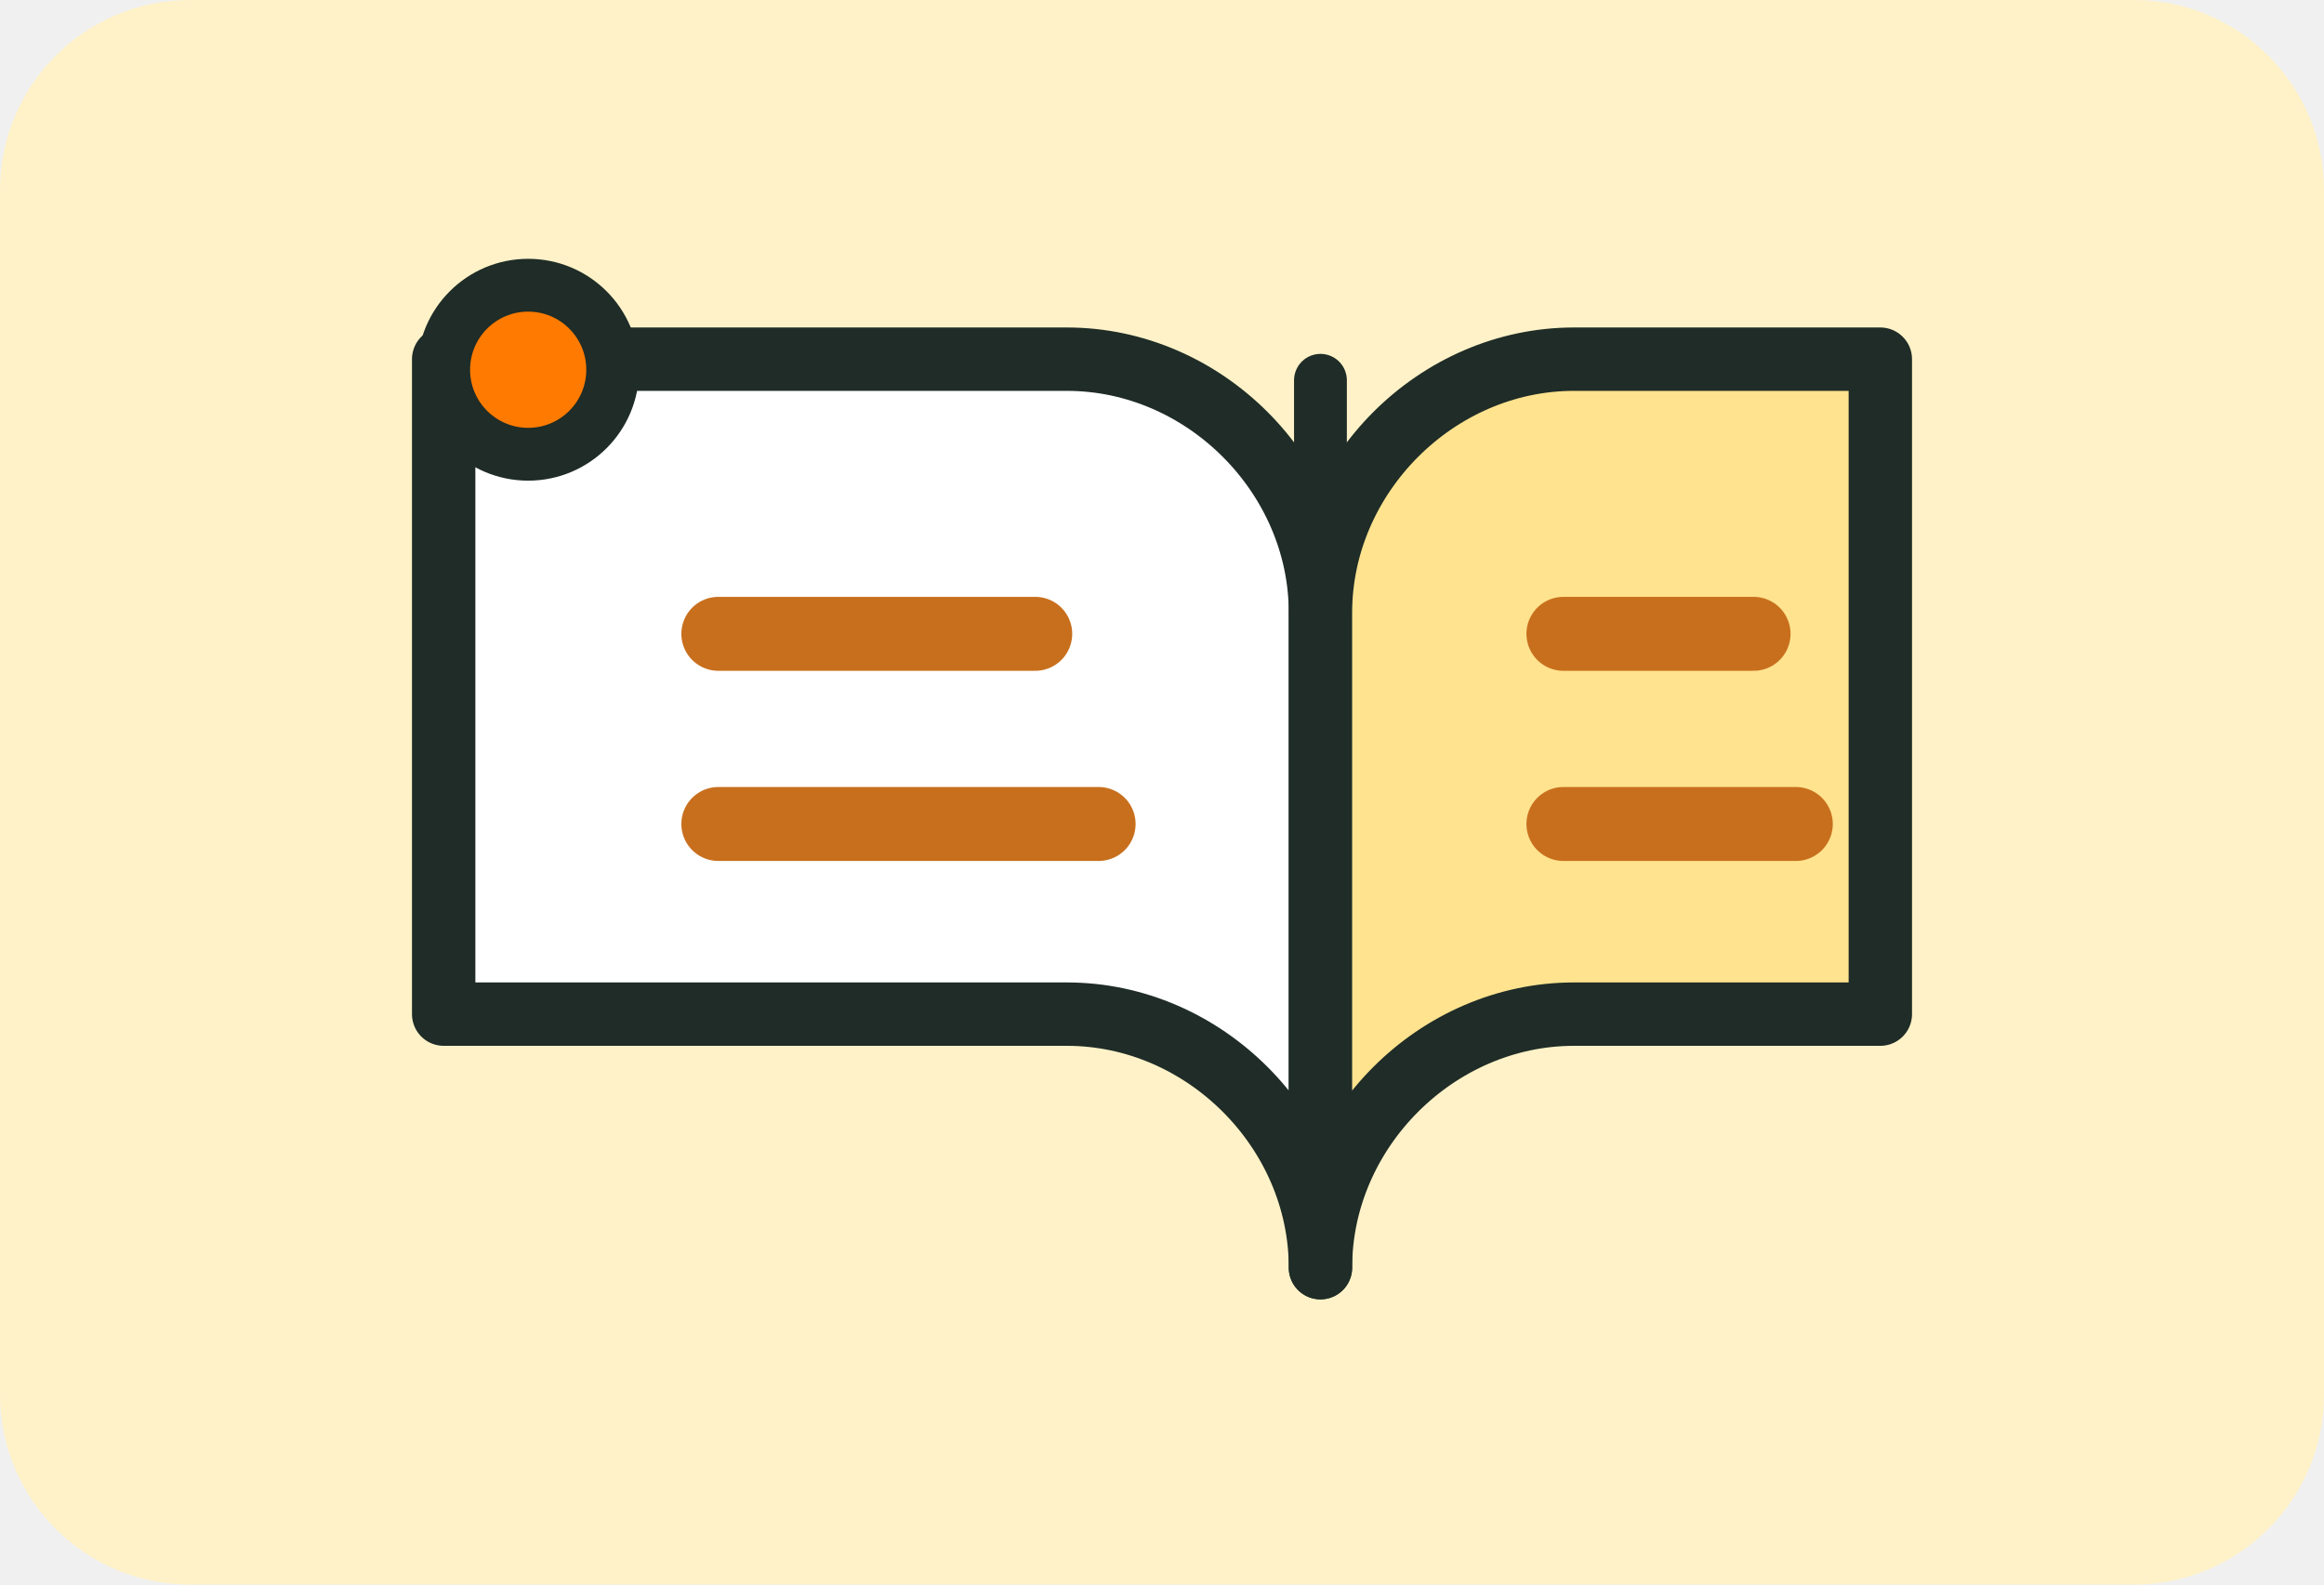
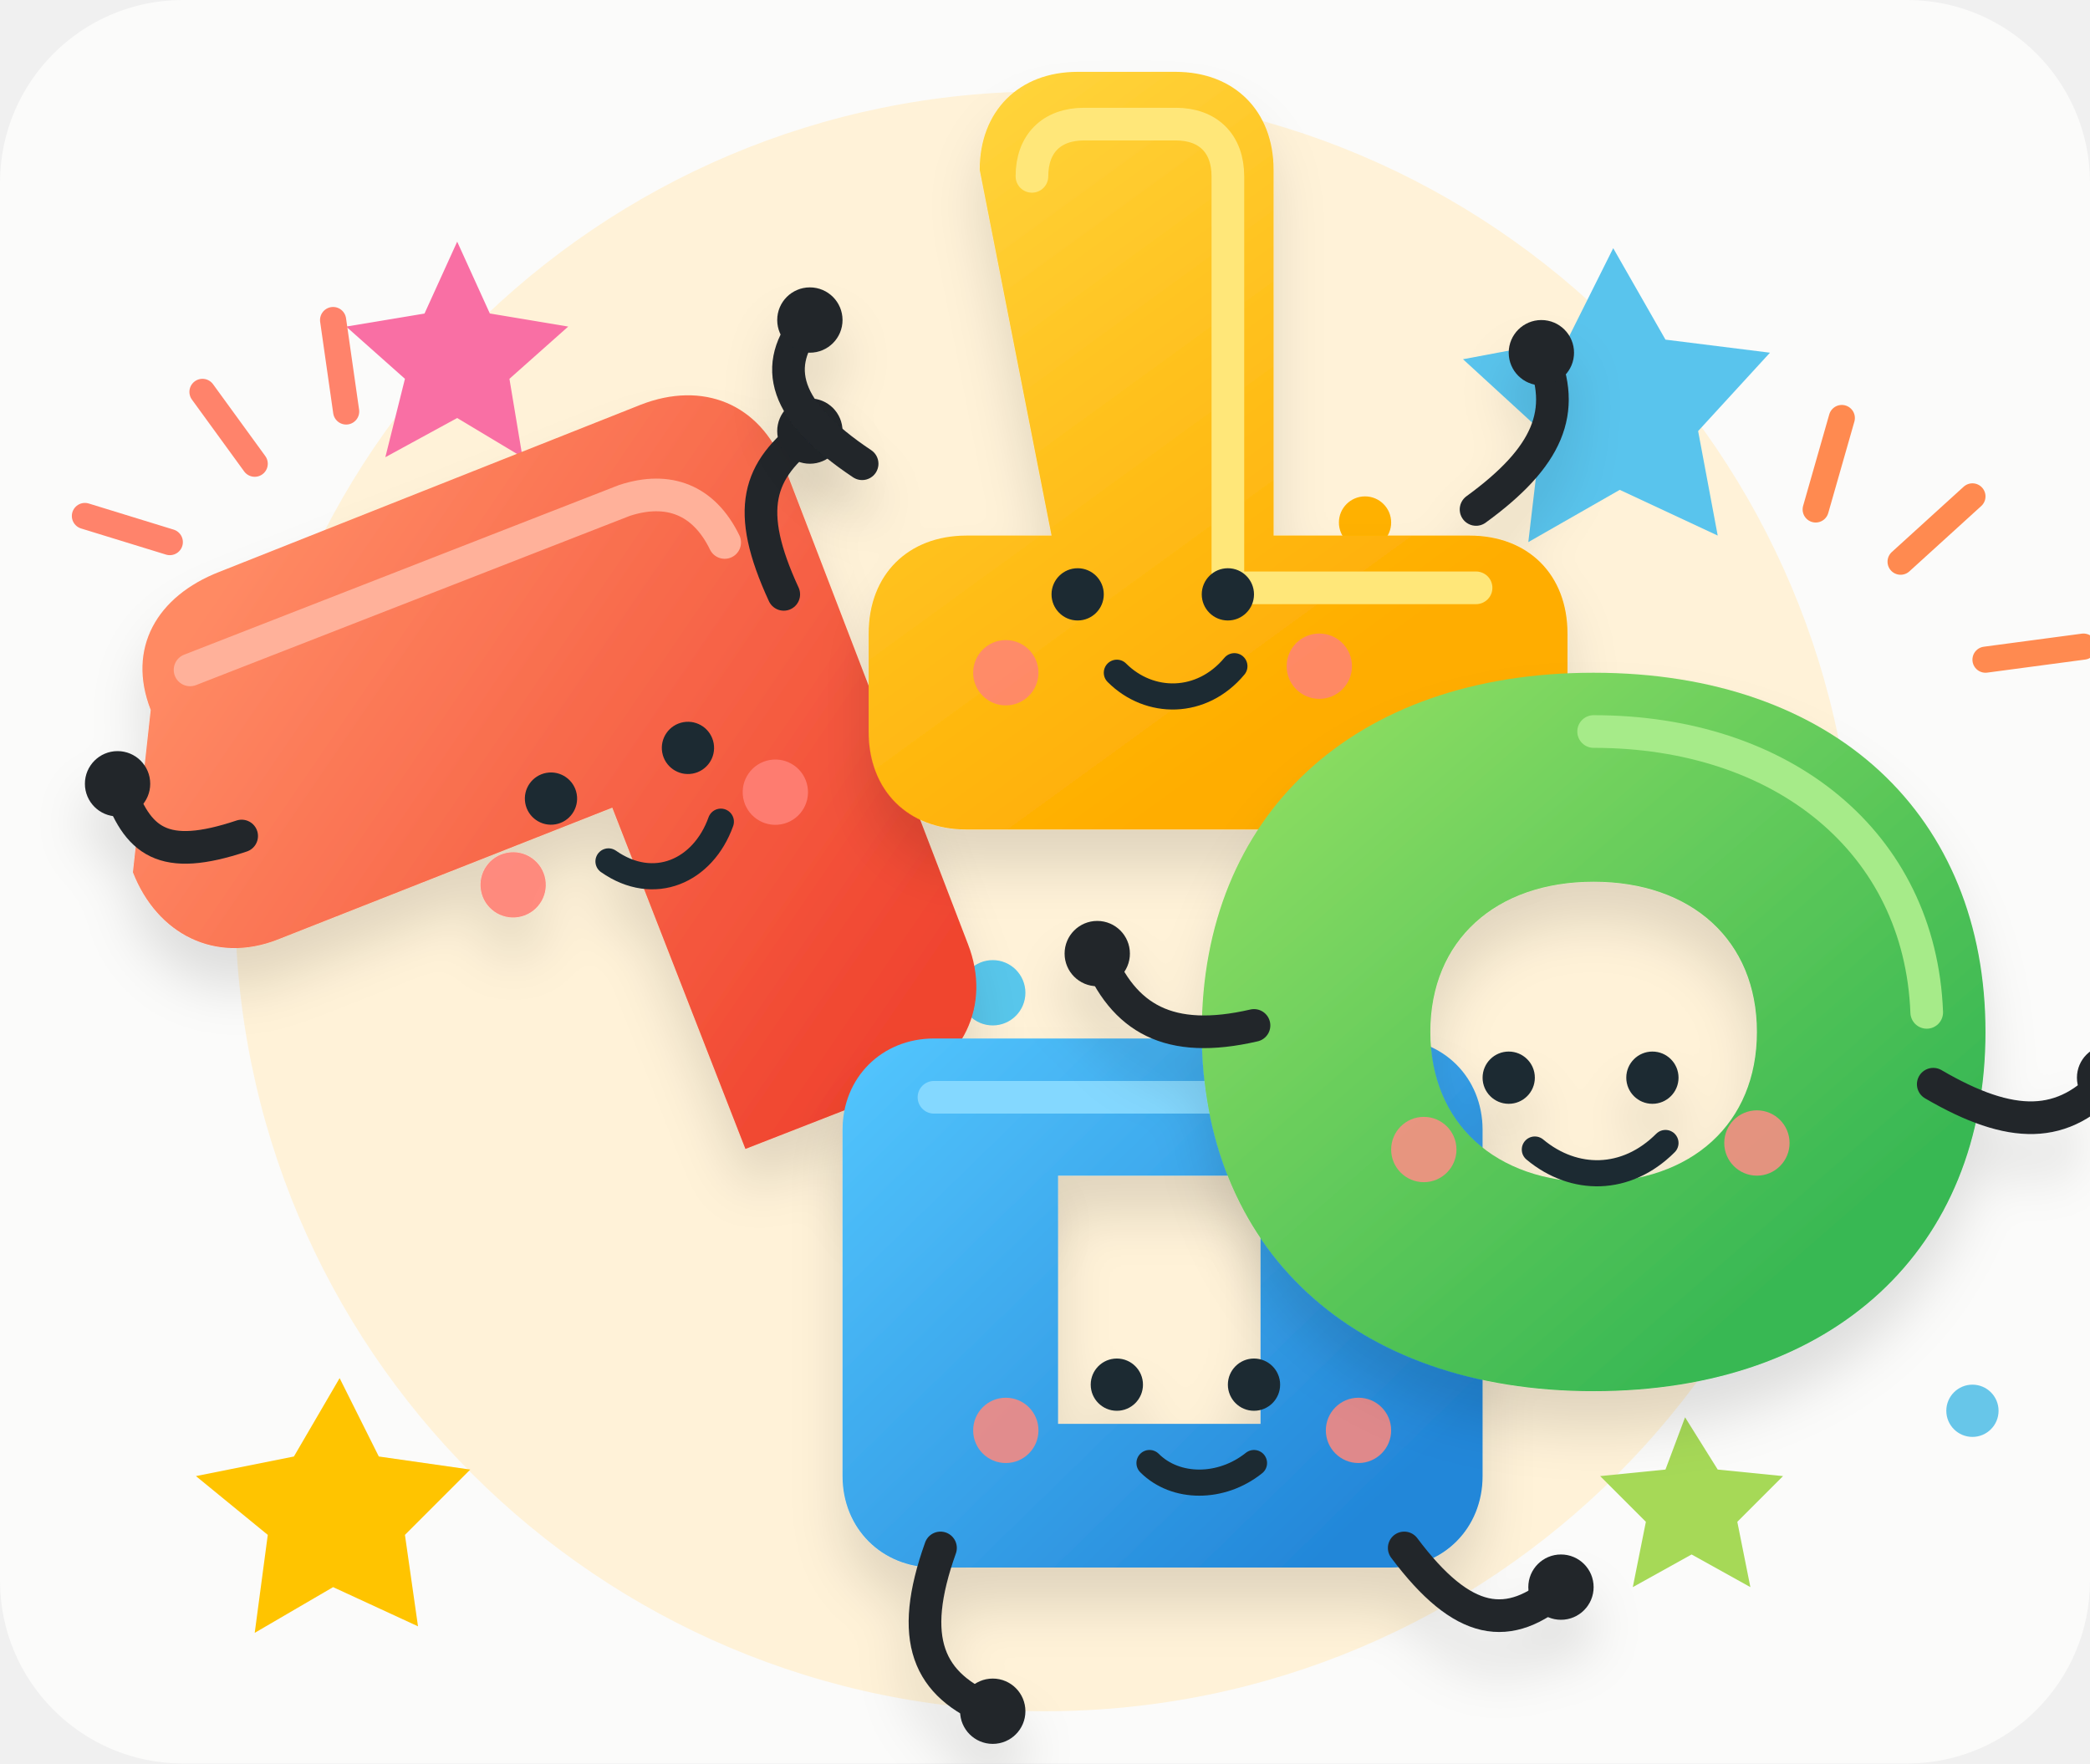
- <svg xmlns="http://www.w3.org/2000/svg" viewBox="0 0 220 150" role="img" aria-label="Book">
-   <rect width="220" height="150" rx="18" fill="#fff2c8" />
-   <path d="M42 34h59c13 0 24 11 24 24v62c0-13-11-24-24-24H42z" fill="#ffffff" stroke="#1f2c27" stroke-width="6" stroke-linejoin="round" />
-   <path d="M125 58c0-13 11-24 24-24h29v62h-29c-13 0-24 11-24 24z" fill="#ffe38f" stroke="#1f2c27" stroke-width="6" stroke-linejoin="round" />
-   <path d="M68 60h30M68 78h36M148 60h18M148 78h22" stroke="#c86f1d" stroke-width="7" stroke-linecap="round" />
-   <path d="M125 36v84" stroke="#1f2c27" stroke-width="5" stroke-linecap="round" />
-   <circle cx="50" cy="35" r="8" fill="#ff7a00" stroke="#1f2c27" stroke-width="5" />
+ <svg xmlns="http://www.w3.org/2000/svg" viewBox="0 0 320 270" role="img" aria-label="Korean letters">
+   <defs>
+     <filter id="softShadow" x="-20%" y="-20%" width="140%" height="150%">
+       <feDropShadow dx="0" dy="6" stdDeviation="4" flood-color="#000000" flood-opacity=".12" />
+     </filter>
+     <linearGradient id="redFace" x1="40" x2="128" y1="84" y2="170" gradientUnits="userSpaceOnUse">
+       <stop stop-color="#ff8a64" />
+       <stop offset="1" stop-color="#f0442f" />
+     </linearGradient>
+     <linearGradient id="yellowFace" x1="143" x2="204" y1="21" y2="105" gradientUnits="userSpaceOnUse">
+       <stop stop-color="#ffd43b" />
+       <stop offset="1" stop-color="#ffad00" />
+     </linearGradient>
+     <linearGradient id="blueFace" x1="129" x2="206" y1="156" y2="235" gradientUnits="userSpaceOnUse">
+       <stop stop-color="#55c8ff" />
+       <stop offset="1" stop-color="#2387d9" />
+     </linearGradient>
+     <linearGradient id="greenFace" x1="216" x2="287" y1="101" y2="183" gradientUnits="userSpaceOnUse">
+       <stop stop-color="#8adc62" />
+       <stop offset="1" stop-color="#39b853" />
+     </linearGradient>
+   </defs>
+   <rect width="320" height="270" rx="28" fill="#fbfbfa" />
+   <circle cx="160" cy="138" r="124" fill="#fff2d8" />
+   <path d="M70 37l5 11 12 2-9 8 2 12-10-6-11 6 3-12-9-8 12-2z" fill="#f96fa4" />
+   <path d="M247 38l8 14 16 2-11 12 3 16-15-7-14 8 2-17-12-11 16-3z" fill="#59c4ed" />
+   <path d="M52 211l6 12 14 2-10 10 2 14-13-6-12 7 2-15-11-9 15-3z" fill="#ffc400" />
+   <path d="M258 217l5 8 10 1-7 7 2 10-9-5-9 5 2-10-7-7 10-1z" fill="#a6d957" />
+   <circle cx="209" cy="80" r="4" fill="#ffb100" />
+   <circle cx="210" cy="132" r="5" fill="#316c41" />
+   <circle cx="152" cy="152" r="5" fill="#58c7ec" />
+   <circle cx="302" cy="216" r="4" fill="#67c6e9" />
+   <path d="M39 71l-8-11M53 63l-2-14M26 83l-13-4" stroke="#ff836b" stroke-width="4" stroke-linecap="round" />
+   <path d="M291 86l11-10M278 78l4-14M304 101l15-2" stroke="#ff8a50" stroke-width="4" stroke-linecap="round" />
+   <g filter="url(#softShadow)">
+     <g transform="rotate(-10 81 132)">
+       <path d="M28 99c-2-10 4-17 14-19l68-14c10-2 18 3 20 13l15 77c2 10-4 18-14 20l-25 5-11-55-54 11c-10 2-18-4-20-14z" fill="url(#redFace)" />
+       <path d="M35 94l70-14c7-1 12 2 14 9" fill="none" stroke="#ffb19a" stroke-width="5" stroke-linecap="round" />
+       <circle cx="86" cy="123" r="4" fill="#1e2930" />
+       <circle cx="108" cy="119" r="4" fill="#1e2930" />
+       <path d="M93 134c6 6 14 4 18-3" fill="none" stroke="#1e2930" stroke-width="4" stroke-linecap="round" />
+       <circle cx="78" cy="135" r="5" fill="#ff7f76" opacity=".9" />
+       <circle cx="120" cy="128" r="5" fill="#ff7f76" opacity=".9" />
+     </g>
+     <path d="M37 128c-12 4-16 1-19-8M120 91c-6-13-4-19 4-25M132 176c8 11 15 13 23 6" fill="none" stroke="#20262c" stroke-width="5" stroke-linecap="round" />
+     <circle cx="18" cy="120" r="5" fill="#20262c" />
+     <circle cx="124" cy="66" r="5" fill="#20262c" />
+     <circle cx="155" cy="182" r="5" fill="#20262c" />
+   </g>
+   <g filter="url(#softShadow)">
+     <path d="M150 26c0-9 6-15 15-15h15c9 0 15 6 15 15v56h30c9 0 15 6 15 15v15c0 9-6 15-15 15h-77c-9 0-15-6-15-15V97c0-9 6-15 15-15h13z" fill="url(#yellowFace)" />
+     <path d="M158 27c0-5 3-8 8-8h14c5 0 8 3 8 8v63h38" fill="none" stroke="#ffe779" stroke-width="5" stroke-linecap="round" />
+     <circle cx="165" cy="91" r="4" fill="#1e2930" />
+     <circle cx="188" cy="91" r="4" fill="#1e2930" />
+     <path d="M171 103c5 5 13 5 18-1" fill="none" stroke="#1e2930" stroke-width="4" stroke-linecap="round" />
+     <circle cx="154" cy="103" r="5" fill="#ff8375" opacity=".85" />
+     <circle cx="202" cy="102" r="5" fill="#ff8375" opacity=".85" />
+     <path d="M132 71c-12-8-14-15-8-22M226 78c11-8 14-15 10-24" fill="none" stroke="#20262c" stroke-width="5" stroke-linecap="round" />
+     <circle cx="124" cy="49" r="5" fill="#20262c" />
+     <circle cx="236" cy="54" r="5" fill="#20262c" />
+   </g>
+   <g filter="url(#softShadow)">
+     <path d="M143 159h70c8 0 14 6 14 14v53c0 8-6 14-14 14h-70c-8 0-14-6-14-14v-53c0-8 6-14 14-14zm19 21v38h31v-38z" fill="url(#blueFace)" />
+     <path d="M143 168h66" stroke="#84d8ff" stroke-width="5" stroke-linecap="round" />
+     <circle cx="171" cy="212" r="4" fill="#1e2930" />
+     <circle cx="192" cy="212" r="4" fill="#1e2930" />
+     <path d="M176 224c4 4 11 4 16 0" fill="none" stroke="#1e2930" stroke-width="4" stroke-linecap="round" />
+     <circle cx="154" cy="219" r="5" fill="#ff887c" opacity=".85" />
+     <circle cx="208" cy="219" r="5" fill="#ff887c" opacity=".85" />
+     <path d="M144 237c-5 14-2 21 8 25M215 237c9 12 16 13 24 6M230 197c12 2 18-1 22-10" fill="none" stroke="#20262c" stroke-width="5" stroke-linecap="round" />
+     <circle cx="152" cy="262" r="5" fill="#20262c" />
+     <circle cx="239" cy="243" r="5" fill="#20262c" />
+     <circle cx="252" cy="187" r="5" fill="#20262c" />
+   </g>
+   <g filter="url(#softShadow)">
+     <path d="M244 103c37 0 60 22 60 55s-23 55-60 55-60-22-60-55 23-55 60-55zm0 32c-15 0-25 9-25 23s10 23 25 23 25-9 25-23-10-23-25-23z" fill="url(#greenFace)" />
+     <path d="M244 112c29 0 50 17 51 43" fill="none" stroke="#a6eb89" stroke-width="5" stroke-linecap="round" />
+     <circle cx="231" cy="165" r="4" fill="#1e2930" />
+     <circle cx="253" cy="165" r="4" fill="#1e2930" />
+     <path d="M235 176c6 5 14 5 20-1" fill="none" stroke="#1e2930" stroke-width="4" stroke-linecap="round" />
+     <circle cx="218" cy="176" r="5" fill="#ff8c86" opacity=".85" />
+     <circle cx="269" cy="175" r="5" fill="#ff8c86" opacity=".85" />
+     <path d="M192 157c-13 3-20-1-24-11M296 166c12 7 20 7 27-1" fill="none" stroke="#20262c" stroke-width="5" stroke-linecap="round" />
+     <circle cx="168" cy="146" r="5" fill="#20262c" />
+     <circle cx="323" cy="165" r="5" fill="#20262c" />
+   </g>
</svg>
